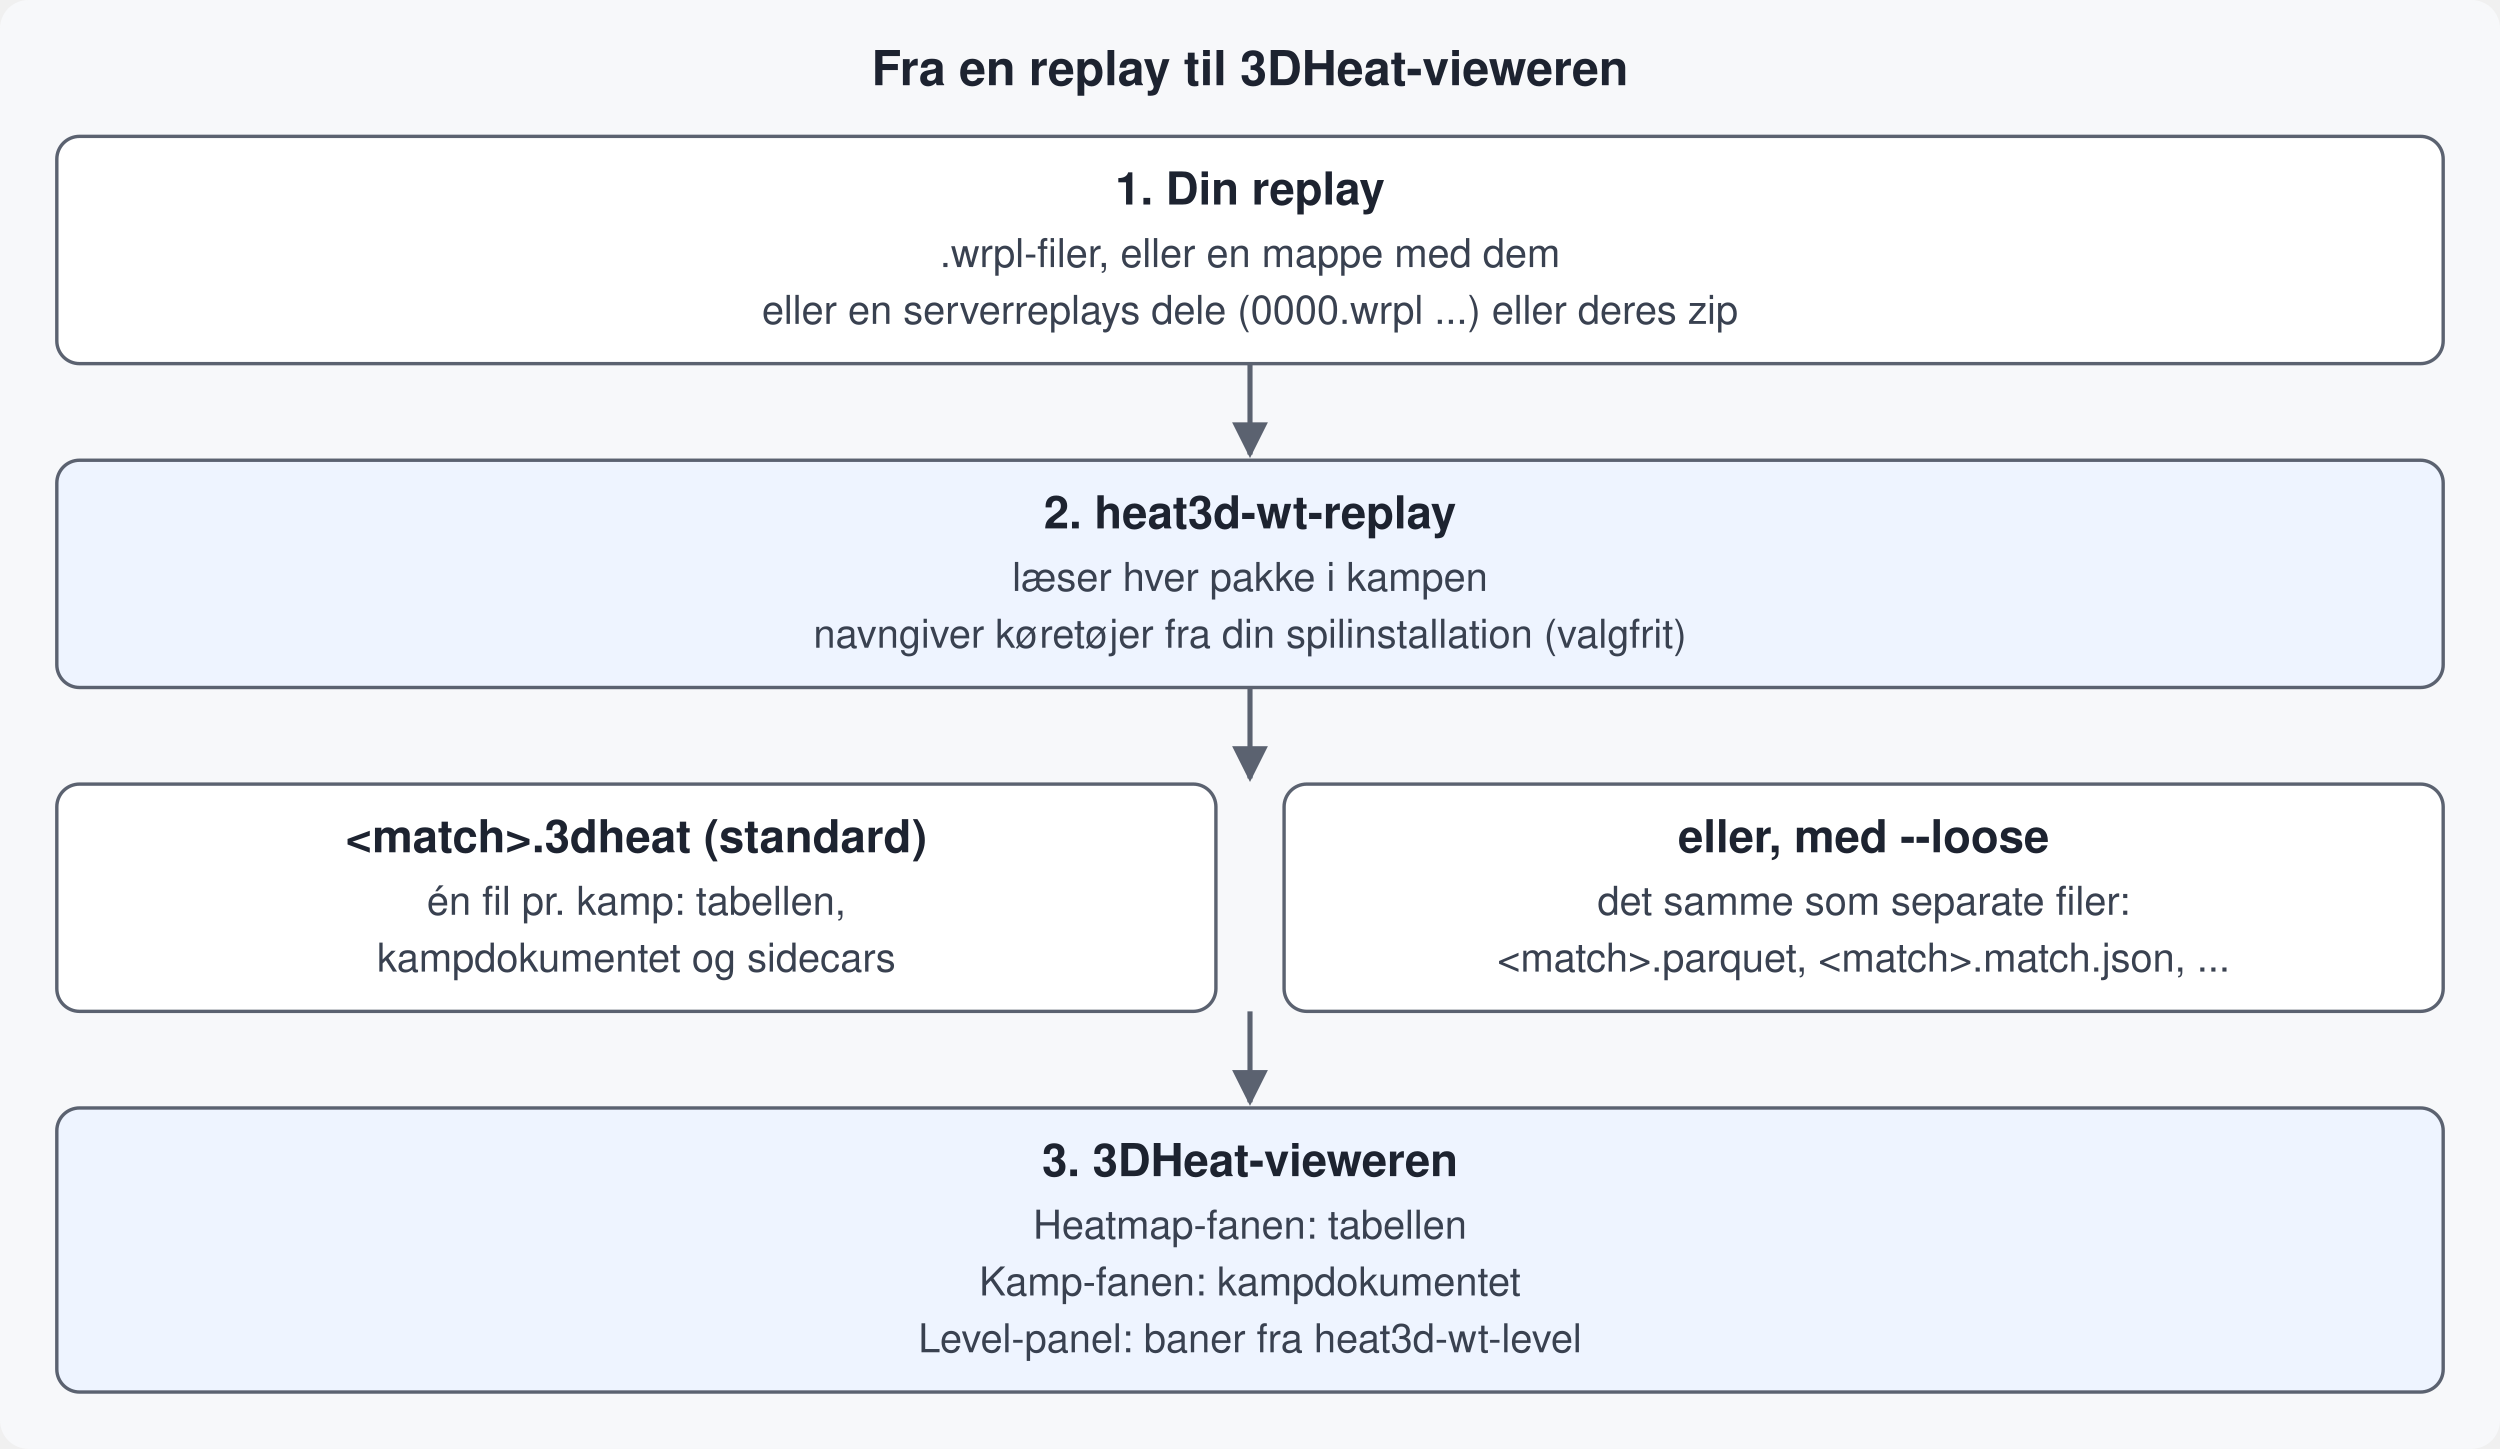
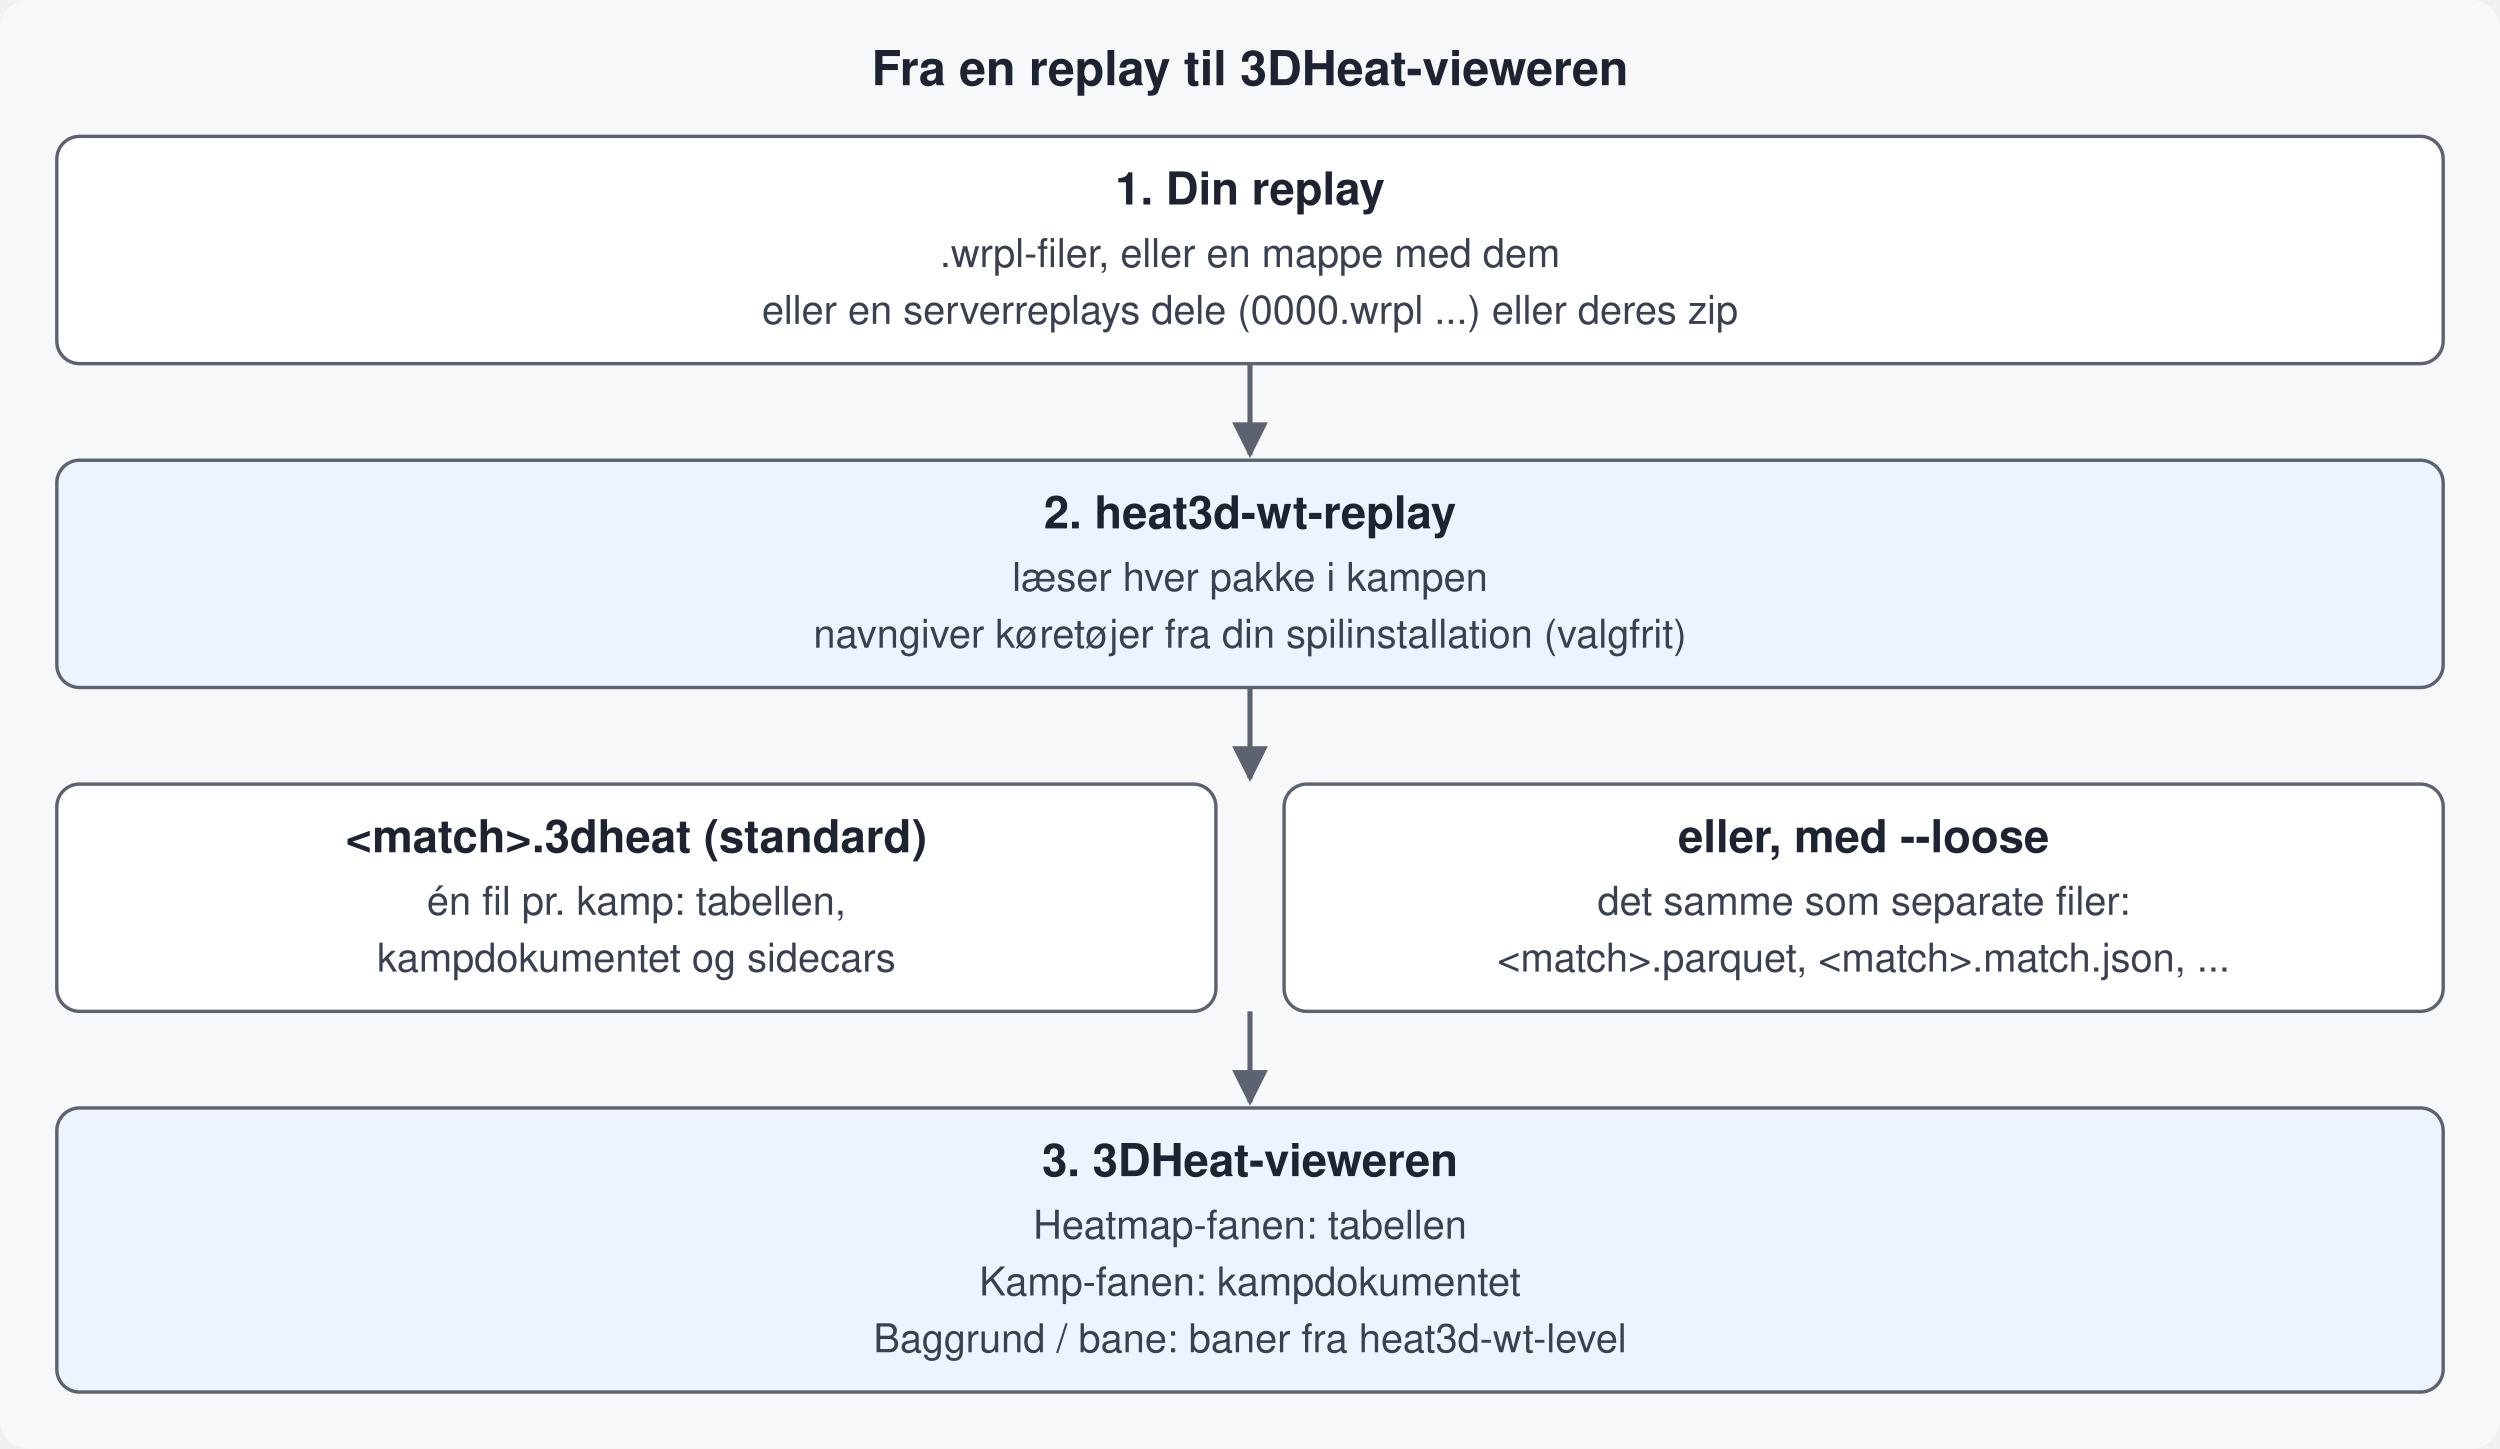
<svg xmlns="http://www.w3.org/2000/svg" width="880" height="510" viewBox="0 0 880 510" role="img" aria-label="From a replay to the 3DHeat viewer">
  <defs>
    <marker id="a" viewBox="0 0 10 10" refX="9" refY="5" markerWidth="7" markerHeight="7" orient="auto">
      <path d="M0,0 L10,5 L0,10 z" fill="#5b6270" />
    </marker>
  </defs>
  <rect width="880" height="510" rx="10" fill="#f7f8fa" />
  <text x="440" y="30" font-family="Segoe UI,Helvetica,Arial,sans-serif" font-size="17" font-weight="600" text-anchor="middle" fill="#1d2330">Fra en replay til 3DHeat-vieweren</text>
  <rect x="20" y="48" width="840" height="80" rx="8" fill="#ffffff" stroke="#5b6270" stroke-width="1.2" />
  <text x="440" y="72" font-family="Segoe UI,Helvetica,Arial,sans-serif" font-size="16" font-weight="600" text-anchor="middle" fill="#1d2330">1. Din replay</text>
  <text x="440" y="94" font-family="Segoe UI,Helvetica,Arial,sans-serif" font-size="14" text-anchor="middle" fill="#394150">.wrpl-filer, eller en mappe med dem</text>
  <text x="440" y="114" font-family="Segoe UI,Helvetica,Arial,sans-serif" font-size="14" text-anchor="middle" fill="#394150">eller en serverreplays dele (0000.wrpl ...) eller deres zip</text>
  <line x1="440" y1="128" x2="440" y2="160" stroke="#5b6270" stroke-width="1.8" marker-end="url(#a)" />
  <rect x="20" y="162" width="840" height="80" rx="8" fill="#eef4ff" stroke="#5b6270" stroke-width="1.2" />
  <text x="440" y="186" font-family="Segoe UI,Helvetica,Arial,sans-serif" font-size="16" font-weight="600" text-anchor="middle" fill="#1d2330">2. heat3d-wt-replay</text>
  <text x="440" y="208" font-family="Segoe UI,Helvetica,Arial,sans-serif" font-size="14" text-anchor="middle" fill="#394150">læser hver pakke i kampen</text>
  <text x="440" y="228" font-family="Segoe UI,Helvetica,Arial,sans-serif" font-size="14" text-anchor="middle" fill="#394150">navngiver køretøjer fra din spilinstallation (valgfrit)</text>
  <line x1="440" y1="242" x2="440" y2="274" stroke="#5b6270" stroke-width="1.8" marker-end="url(#a)" />
  <rect x="20" y="276" width="408" height="80" rx="8" fill="#ffffff" stroke="#5b6270" stroke-width="1.2" />
  <text x="224" y="300" font-family="Segoe UI,Helvetica,Arial,sans-serif" font-size="16" font-weight="600" text-anchor="middle" fill="#1d2330">&lt;match&gt;.3dheat (standard)</text>
  <text x="224" y="322" font-family="Segoe UI,Helvetica,Arial,sans-serif" font-size="14" text-anchor="middle" fill="#394150">én fil pr. kamp: tabellen,</text>
  <text x="224" y="342" font-family="Segoe UI,Helvetica,Arial,sans-serif" font-size="14" text-anchor="middle" fill="#394150">kampdokumentet og sidecars</text>
  <rect x="452" y="276" width="408" height="80" rx="8" fill="#ffffff" stroke="#5b6270" stroke-width="1.2" />
  <text x="656" y="300" font-family="Segoe UI,Helvetica,Arial,sans-serif" font-size="16" font-weight="600" text-anchor="middle" fill="#1d2330">eller, med --loose</text>
  <text x="656" y="322" font-family="Segoe UI,Helvetica,Arial,sans-serif" font-size="14" text-anchor="middle" fill="#394150">det samme som separate filer:</text>
  <text x="656" y="342" font-family="Segoe UI,Helvetica,Arial,sans-serif" font-size="14" text-anchor="middle" fill="#394150">&lt;match&gt;.parquet, &lt;match&gt;.match.json, ...</text>
  <line x1="440" y1="356" x2="440" y2="388" stroke="#5b6270" stroke-width="1.8" marker-end="url(#a)" />
  <rect x="20" y="390" width="840" height="100" rx="8" fill="#eef4ff" stroke="#5b6270" stroke-width="1.2" />
  <text x="440" y="414" font-family="Segoe UI,Helvetica,Arial,sans-serif" font-size="16" font-weight="600" text-anchor="middle" fill="#1d2330">3. 3DHeat-vieweren</text>
  <text x="440" y="436" font-family="Segoe UI,Helvetica,Arial,sans-serif" font-size="14" text-anchor="middle" fill="#394150">Heatmap-fanen: tabellen</text>
  <text x="440" y="456" font-family="Segoe UI,Helvetica,Arial,sans-serif" font-size="14" text-anchor="middle" fill="#394150">Kamp-fanen: kampdokumentet</text>
-   <text x="440" y="476" font-family="Segoe UI,Helvetica,Arial,sans-serif" font-size="14" text-anchor="middle" fill="#394150">Level-panel: baner fra heat3d-wt-level</text>
+   <text x="440" y="476" font-family="Segoe UI,Helvetica,Arial,sans-serif" font-size="14" text-anchor="middle" fill="#394150">Baggrund / bane: baner fra heat3d-wt-level</text>
</svg>
